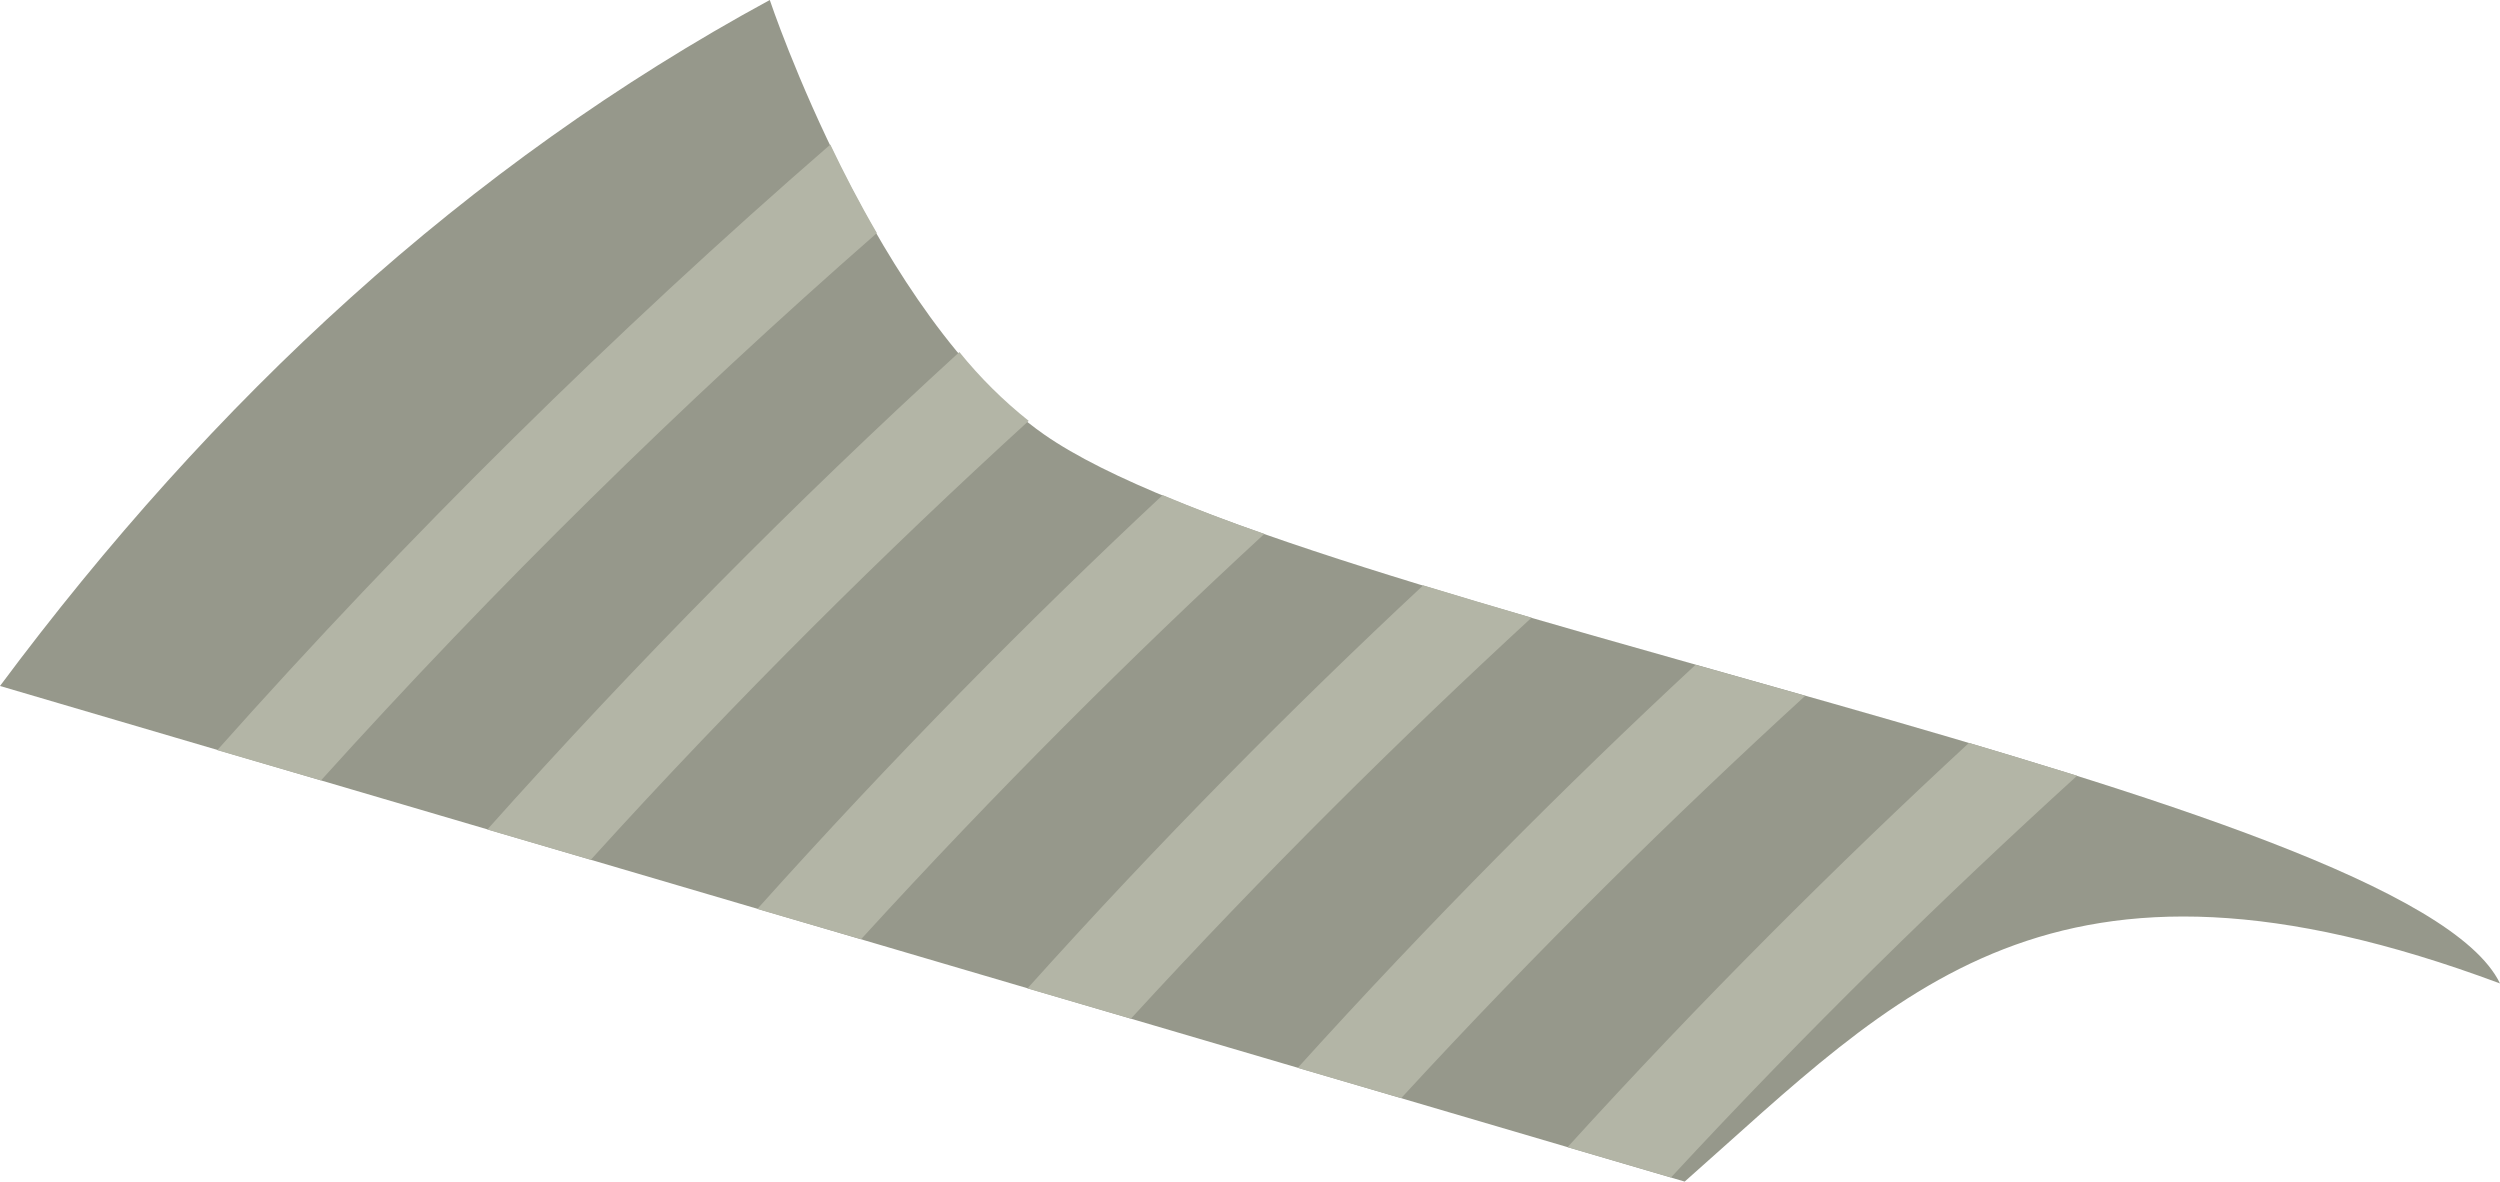
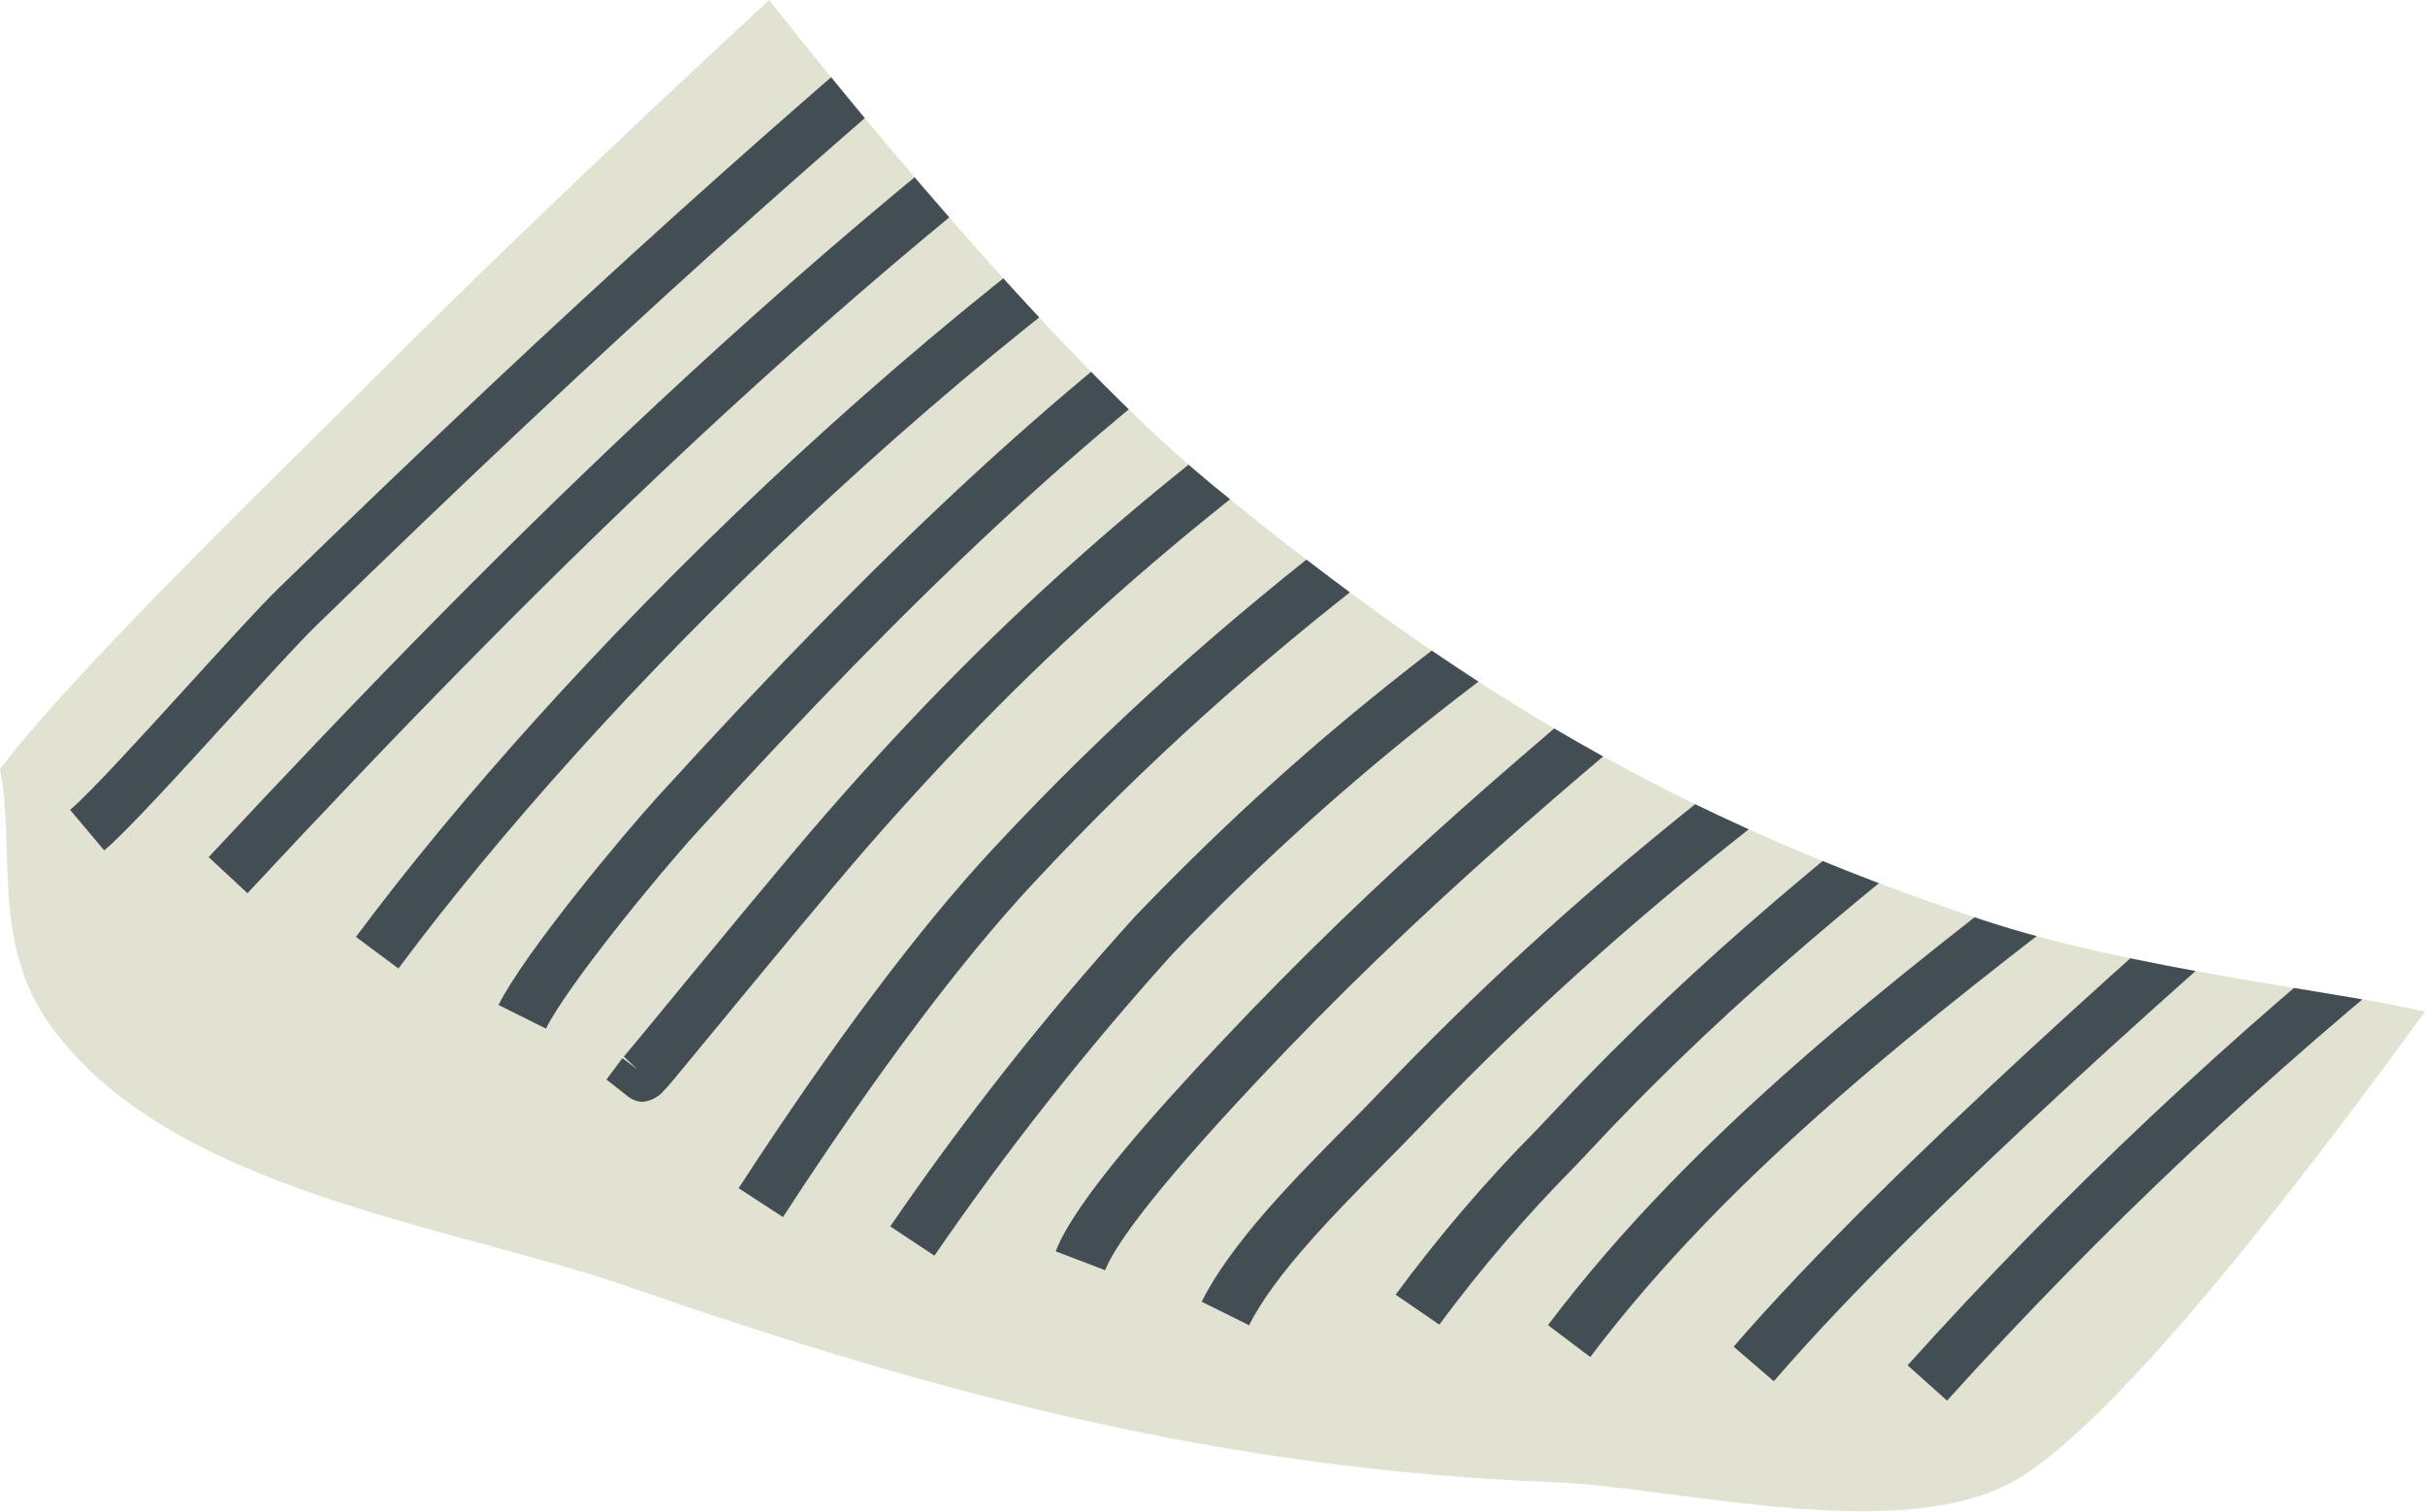
- <svg xmlns="http://www.w3.org/2000/svg" width="201.585" height="95.276" viewBox="0 0 201.585 95.276">
+ <svg xmlns="http://www.w3.org/2000/svg" width="168.747" height="105.179" viewBox="0 0 168.747 105.179">
  <defs>
-     <style>.a{fill:#96988b;}.b{fill:#b3b5a6;}</style>
+     <clipPath id="clip-path">
+       <path id="Path_14534" data-name="Path 14534" d="M1365.879,1522.574c5.236-6.982,20.428-21.591,27.93-29.093,11.057-11.057,25.6-24.441,25.6-24.441s18.122,23.327,30.84,33.751c17.7,14.506,32.3,23.18,53.533,30.257,10.473,3.491,25.154,5.025,30.84,6.4-9.31,12.8-20.986,27.792-27.969,32.3-7.892,5.093-23.858.789-32.574.455-23.114-.883-42.823-6.094-64.484-13.612-12.525-4.346-32.007-6.661-40.27-18.269C1365.249,1534.584,1366.965,1527.984,1365.879,1522.574Z" transform="translate(-1365.879 -1469.041)" fill="none" />
+     </clipPath>
  </defs>
-   <g transform="translate(0)">
-     <path class="a" d="M156.916,171.16c17.186-23.089,37.543-41.985,62.071-55.313,0,0,8.551,25.571,22.129,35.04,20.273,14.141,110,28.887,117.384,44.259-36.25-13.516-48.555.814-65.742,15.977Z" transform="translate(-156.916 -115.847)" />
-   </g>
-   <g transform="translate(17.52 11.659)">
-     <g transform="translate(43.55 28.262)">
-       <path class="b" d="M200.724,120.89c-3.024-1.043-5.715-2.086-8.2-3.129-10.741,10.032-21.8,21.233-32.683,33.372l8.364,2.44C179.1,141.643,190.087,130.692,200.724,120.89Z" transform="translate(-159.844 -117.761)" />
-     </g>
-     <path class="b" d="M207.188,116.406a542.781,542.781,0,0,0-49.432,48.827l8.364,2.44a535.462,535.462,0,0,1,44.822-44.134C209.5,121.057,208.272,118.679,207.188,116.406Z" transform="translate(-157.756 -116.406)" />
-     <g transform="translate(21.775 16.728)">
-       <path class="b" d="M202.454,122.756a35.983,35.983,0,0,1-5.59-5.548,533.462,533.462,0,0,0-38.064,38.5l8.343,2.44C178.969,145.094,190.962,133.247,202.454,122.756Z" transform="translate(-158.8 -117.208)" />
-     </g>
-     <g transform="translate(87.121 41.944)">
-       <path class="b" d="M202.855,120.92c-2.92-.834-5.9-1.669-8.844-2.5-10.512,9.761-21.379,20.669-32.078,32.5l8.343,2.441C181.2,141.485,192.259,130.618,202.855,120.92Z" transform="translate(-161.933 -118.417)" />
-     </g>
-     <g transform="translate(108.875 48.243)">
-       <path class="b" d="M204.065,121.368c-2.837-.876-5.736-1.752-8.718-2.649-10.6,9.8-21.546,20.69-32.37,32.6l8.343,2.44C182.311,141.891,193.407,131.066,204.065,121.368Z" transform="translate(-162.976 -118.719)" />
-     </g>
-     <g transform="translate(65.325 35.541)">
-       <path class="b" d="M201.539,120.717c-3-.876-5.9-1.752-8.739-2.607-10.491,9.782-21.3,20.69-31.911,32.5l8.343,2.44C180.077,141.22,191.006,130.416,201.539,120.717Z" transform="translate(-160.888 -118.11)" />
+   <g id="Group_703" data-name="Group 703" transform="translate(-1365.879 -1469.041)">
+     <g id="Group_702" data-name="Group 702" transform="translate(1365.879 1469.041)" clip-path="url(#clip-path)">
+       <path id="Path_14520" data-name="Path 14520" d="M1365.879,1522.574c5.236-6.982,20.428-21.591,27.93-29.093,11.057-11.057,25.6-24.441,25.6-24.441s18.122,23.327,30.84,33.751c17.7,14.506,32.3,23.18,53.533,30.257,10.473,3.491,25.154,5.025,30.84,6.4-9.31,12.8-20.986,27.792-27.969,32.3-7.892,5.093-23.858.789-32.574.455-23.114-.883-42.823-6.094-64.484-13.612-12.525-4.346-32.007-6.661-40.27-18.269C1365.249,1534.584,1366.965,1527.984,1365.879,1522.574Z" transform="translate(-1365.879 -1469.041)" fill="#e2e2d3" />
+       <path id="Path_14521" data-name="Path 14521" d="M1370.9,1532.074l-2.376-2.82c1.368-1.15,5.091-5.238,8.375-8.845,2.527-2.774,4.914-5.4,6.145-6.591,20.391-19.824,35.223-33.2,54.726-49.34l2.35,2.84c-19.422,16.074-34.195,29.393-54.5,49.141-1.152,1.121-3.5,3.7-5.99,6.431C1376.1,1526.764,1372.454,1530.767,1370.9,1532.074Z" transform="translate(-1363.647 -1472.889)" fill="#434e54" />
+       <path id="Path_14522" data-name="Path 14522" d="M1376.454,1534.042l-2.7-2.512c20.73-22.24,44.015-45.608,73.753-65.852l2.074,3.049C1420.145,1488.764,1397.039,1511.96,1376.454,1534.042Z" transform="translate(-1359.235 -1471.877)" fill="#434e54" />
+       <path id="Path_14523" data-name="Path 14523" d="M1382.273,1534.513l-2.956-2.2c13.964-18.764,39.964-44.894,66.572-60.978l1.907,3.154C1421.616,1490.313,1396.023,1516.037,1382.273,1534.513Z" transform="translate(-1354.548 -1467.108)" fill="#434e54" />
+       <path id="Path_14524" data-name="Path 14524" d="M1396.851,1545.221l-3.087-2.011c6.6-10.145,12.574-18.107,17.744-23.665,16.283-17.508,33.231-29.1,50.61-40.394l2.009,3.091c-17.837,11.594-33.9,22.588-49.919,39.811C1409.181,1527.46,1403.341,1535.253,1396.851,1545.221Z" transform="translate(-1342.367 -1460.516)" fill="#434e54" />
+       <path id="Path_14525" data-name="Path 14525" d="M1402.563,1544.915l-3.074-2.037a203.207,203.207,0,0,1,17.033-21.571c13.123-13.678,24.116-21.324,38.03-31,3.427-2.384,7.013-4.879,10.832-7.605l2.142,3c-3.832,2.737-7.432,5.24-10.867,7.631-13.748,9.564-24.608,17.116-37.478,30.53A201.565,201.565,0,0,0,1402.563,1544.915Z" transform="translate(-1337.54 -1457.524)" fill="#434e54" />
+       <path id="Path_14526" data-name="Path 14526" d="M1409.181,1539.661l-3.447-1.314c1.344-3.515,7.159-9.942,11.419-14.471,11.332-12.06,21.79-20.756,33.9-30.825l3.509-2.92,2.361,2.833-3.511,2.922c-12.017,9.99-22.4,18.62-33.574,30.514C1412.051,1534.683,1409.743,1538.185,1409.181,1539.661Z" transform="translate(-1332.274 -1451.258)" fill="#434e54" />
+       <path id="Path_14527" data-name="Path 14527" d="M1414.547,1543.091l-3.3-1.641c2.024-4.07,6.5-8.593,10.1-12.23.833-.84,1.616-1.633,2.3-2.354,13.75-14.423,27.568-24.925,44.085-36.259l2.084,3.037c-16.327,11.2-29.972,21.575-43.5,35.767-.7.734-1.5,1.541-2.35,2.4C1420.552,1535.261,1416.307,1539.554,1414.547,1543.091Z" transform="translate(-1327.626 -1450.856)" fill="#434e54" />
+       <path id="Path_14528" data-name="Path 14528" d="M1421.608,1539.956l-3.04-2.088a104.557,104.557,0,0,1,9.841-11.5l1.37-1.45c10.075-10.755,19.886-18.491,31.248-27.449l4.046-3.2,2.289,2.89-4.053,3.2c-11.244,8.866-20.953,16.522-30.84,27.074l-1.381,1.466A101.493,101.493,0,0,0,1421.608,1539.956Z" transform="translate(-1321.452 -1447.764)" fill="#434e54" />
+       <path id="Path_14529" data-name="Path 14529" d="M1427.263,1540.457l-2.942-2.221c10.143-13.443,23.995-24.061,37.389-34.331,3.294-2.525,6.562-5.03,9.741-7.551l2.289,2.886c-3.194,2.534-6.479,5.054-9.787,7.592C1450.754,1516.95,1437.105,1527.412,1427.263,1540.457Z" transform="translate(-1316.602 -1446.012)" fill="#434e54" />
+       <path id="Path_14530" data-name="Path 14530" d="M1434.124,1539.5l-2.794-2.405c10.624-12.337,31.275-30.409,39.66-37.6l2.4,2.8C1465.07,1509.425,1444.584,1527.35,1434.124,1539.5Z" transform="translate(-1310.692 -1443.369)" fill="#434e54" />
+       <path id="Path_14531" data-name="Path 14531" d="M1440.642,1538.24l-2.746-2.459a293.613,293.613,0,0,1,35.269-33.2l2.289,2.888A294.1,294.1,0,0,0,1440.642,1538.24Z" transform="translate(-1305.155 -1440.761)" fill="#434e54" />
+       <path id="Path_14532" data-name="Path 14532" d="M1388,1532.347l-3.3-1.648c1.818-3.633,8.663-11.844,11.083-14.5,15.589-17.125,27.605-28.289,40.183-37.335l2.153,2.992c-12.357,8.888-24.2,19.9-39.612,36.825C1395.633,1521.837,1389.458,1529.422,1388,1532.347Z" transform="translate(-1350.01 -1460.758)" fill="#434e54" />
+       <path id="Path_14533" data-name="Path 14533" d="M1391.292,1536.6a1.783,1.783,0,0,1-1.1-.443l-1.418-1.113,1.113-1.489,1.052.789-.955-.892c.192-.216,1.333-1.6,2.912-3.519,3.443-4.18,8.644-10.5,11.158-13.378,12.248-14.073,24.454-24.7,42.128-36.692l2.07,3.048c-17.392,11.8-29.391,22.247-41.42,36.062-2.477,2.848-7.662,9.139-11.091,13.3l-2.151,2.608c-.251.3-.5.606-.763.874l.011.009-.011-.009,0,0,.011.007-.011-.007A2.267,2.267,0,0,1,1391.292,1536.6Z" transform="translate(-1346.575 -1459.912)" fill="#434e54" />
    </g>
  </g>
</svg>
